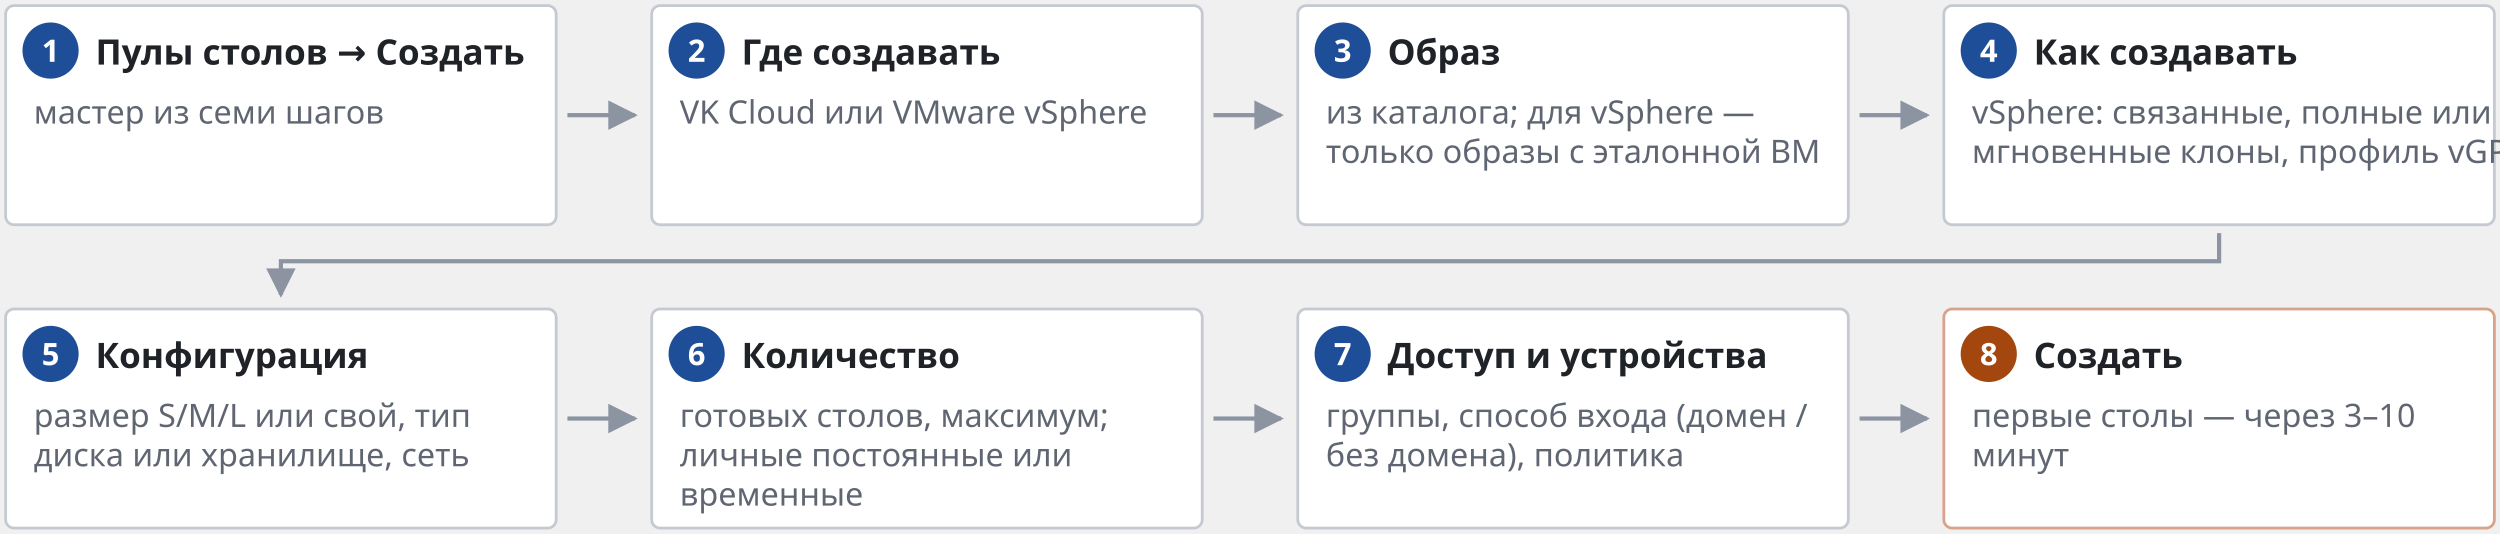
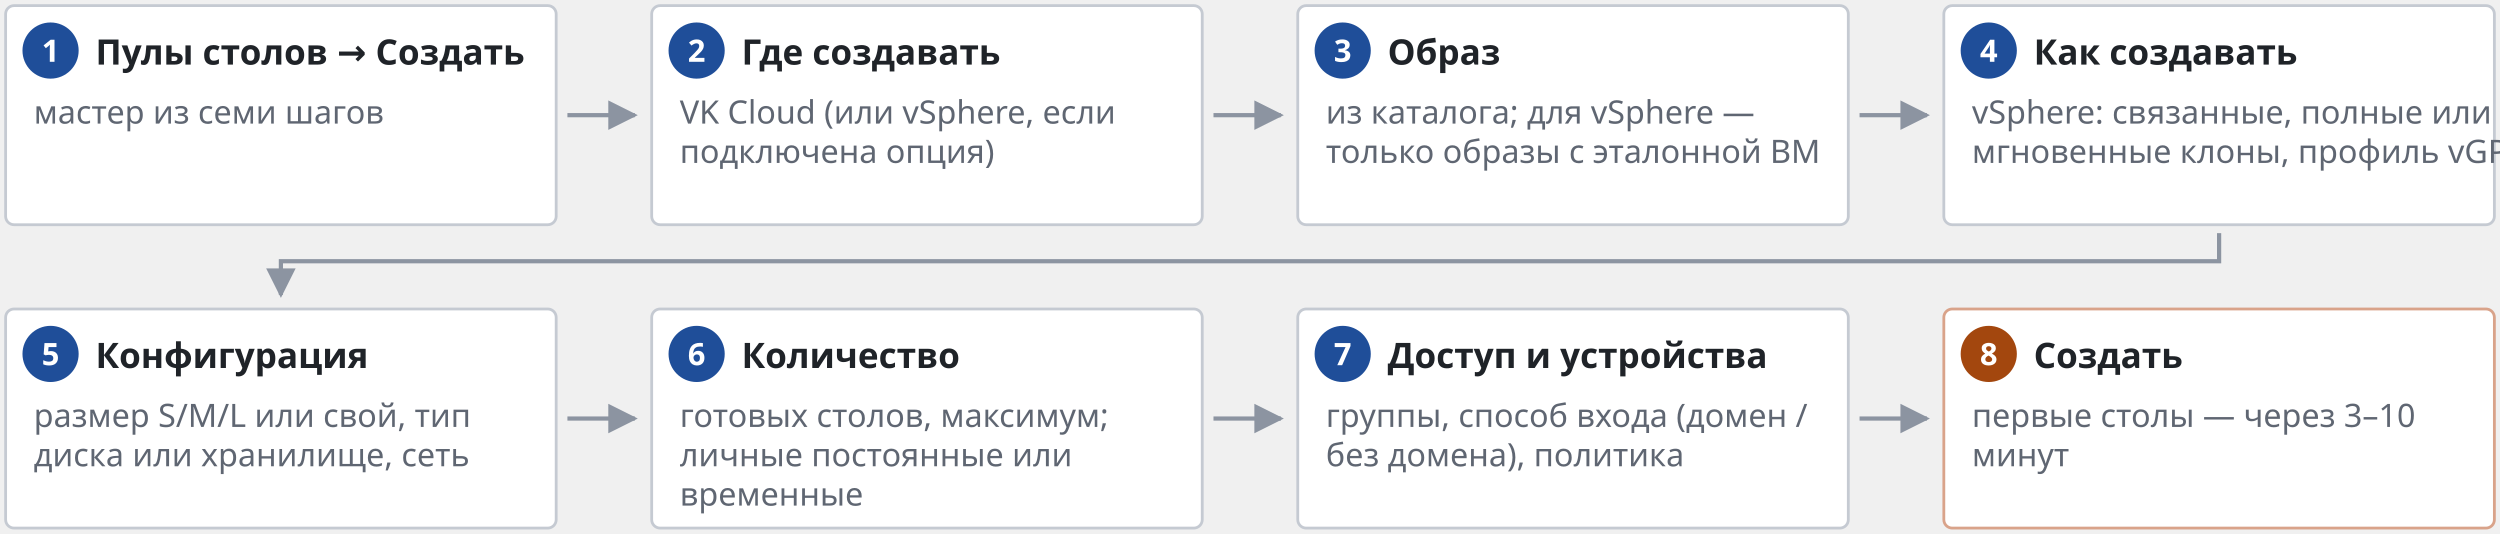
<svg xmlns="http://www.w3.org/2000/svg" viewBox="0 0 890 190" width="100%" style="max-width:890px;font-family:IBM Plex Sans,sans-serif" role="img">
  <defs>
    <marker id="ha" viewBox="0 0 10 10" refX="9" refY="5" markerWidth="7" markerHeight="7" orient="auto">
      <path d="M0,0 L10,5 L0,10 z" fill="#8C94A1" />
    </marker>
  </defs>
  <rect x="2" y="2" width="196" height="78" rx="3" fill="#FFFFFF" stroke="#C5CAD2" />
  <circle cx="18" cy="18" r="10" fill="#1F4E99" />
  <text x="18" y="22" font-size="11" font-weight="600" fill="#fff" text-anchor="middle">1</text>
  <text x="34" y="23" font-size="12.5" font-weight="600" fill="#1F2328">Пулы столов → Создать</text>
  <text x="12" y="44" font-size="11.5" fill="#5F6672">мастер из семи шагов</text>
  <path d="M202 41 h24" stroke="#8C94A1" stroke-width="1.5" marker-end="url(#ha)" />
  <rect x="232" y="2" width="196" height="78" rx="3" fill="#FFFFFF" stroke="#C5CAD2" />
  <circle cx="248" cy="18" r="10" fill="#1F4E99" />
  <text x="248" y="22" font-size="11" font-weight="600" fill="#fff" text-anchor="middle">2</text>
  <text x="264" y="23" font-size="12.5" font-weight="600" fill="#1F2328">Где создавать</text>
-   <text x="242" y="44" font-size="11.5" fill="#5F6672">VK Cloud или VMware vSphere</text>
+   <text x="242" y="44" font-size="11.5" fill="#5F6672">VK Cloud (или vSphere, если</text>
+   <text x="242" y="58" font-size="11.5" fill="#5F6672">подключена опция)</text>
  <path d="M432 41 h24" stroke="#8C94A1" stroke-width="1.5" marker-end="url(#ha)" />
  <rect x="462" y="2" width="196" height="78" rx="3" fill="#FFFFFF" stroke="#C5CAD2" />
  <circle cx="478" cy="18" r="10" fill="#1F4E99" />
  <text x="478" y="22" font-size="11" font-weight="600" fill="#fff" text-anchor="middle">3</text>
  <text x="494" y="23" font-size="12.5" font-weight="600" fill="#1F2328">Образ</text>
  <text x="472" y="44" font-size="11.5" fill="#5F6672">из каталога; для vSphere —</text>
  <text x="472" y="58" font-size="11.5" fill="#5F6672">только образы с эталонной ВМ</text>
  <path d="M662 41 h24" stroke="#8C94A1" stroke-width="1.5" marker-end="url(#ha)" />
  <rect x="692" y="2" width="196" height="78" rx="3" fill="#FFFFFF" stroke="#C5CAD2" />
  <circle cx="708" cy="18" r="10" fill="#1F4E99" />
  <text x="708" y="22" font-size="11" font-weight="600" fill="#fff" text-anchor="middle">4</text>
  <text x="724" y="23" font-size="12.5" font-weight="600" fill="#1F2328">Как создавать</text>
  <text x="702" y="44" font-size="11.5" fill="#5F6672">vSphere: связанные, полные или</text>
  <text x="702" y="58" font-size="11.5" fill="#5F6672">мгновенные клоны, профиль vGPU</text>
  <path d="M790 83 v10 H100 v12" fill="none" stroke="#8C94A1" stroke-width="1.5" marker-end="url(#ha)" />
  <rect x="2" y="110" width="196" height="78" rx="3" fill="#FFFFFF" stroke="#C5CAD2" />
  <circle cx="18" cy="126" r="10" fill="#1F4E99" />
  <text x="18" y="130" font-size="11" font-weight="600" fill="#fff" text-anchor="middle">5</text>
  <text x="34" y="131" font-size="12.5" font-weight="600" fill="#1F2328">Конфигурация</text>
  <text x="12" y="152" font-size="11.5" fill="#5F6672">размер S/M/L или свой, тип</text>
  <text x="12" y="166" font-size="11.5" fill="#5F6672">диска или хранилище, сеть</text>
  <path d="M202 149 h24" stroke="#8C94A1" stroke-width="1.5" marker-end="url(#ha)" />
  <rect x="232" y="110" width="196" height="78" rx="3" fill="#FFFFFF" stroke="#C5CAD2" />
  <circle cx="248" cy="126" r="10" fill="#1F4E99" />
  <text x="248" y="130" font-size="11" font-weight="600" fill="#fff" text-anchor="middle">6</text>
  <text x="264" y="131" font-size="12.5" font-weight="600" fill="#1F2328">Количество</text>
  <text x="242" y="152" font-size="11.5" fill="#5F6672">готовых столов, максимум;</text>
  <text x="242" y="166" font-size="11.5" fill="#5F6672">личные постоянные или</text>
  <text x="242" y="180" font-size="11.5" fill="#5F6672">временные</text>
  <path d="M432 149 h24" stroke="#8C94A1" stroke-width="1.5" marker-end="url(#ha)" />
  <rect x="462" y="110" width="196" height="78" rx="3" fill="#FFFFFF" stroke="#C5CAD2" />
  <circle cx="478" cy="126" r="10" fill="#1F4E99" />
  <text x="478" y="130" font-size="11" font-weight="600" fill="#fff" text-anchor="middle">7</text>
  <text x="494" y="131" font-size="12.5" font-weight="600" fill="#1F2328">Доступ и устройства</text>
  <text x="472" y="152" font-size="11.5" fill="#5F6672">группы, способ входа (домен /</text>
  <text x="472" y="166" font-size="11.5" fill="#5F6672">без домена), политика</text>
  <path d="M662 149 h24" stroke="#8C94A1" stroke-width="1.5" marker-end="url(#ha)" />
  <rect x="692" y="110" width="196" height="78" rx="3" fill="#FFFFFF" stroke="#D9A38A" />
  <circle cx="708" cy="126" r="10" fill="#A3470E" />
  <text x="708" y="130" font-size="11" font-weight="600" fill="#fff" text-anchor="middle">8</text>
  <text x="724" y="131" font-size="12.5" font-weight="600" fill="#1F2328">Создать</text>
  <text x="702" y="152" font-size="11.5" fill="#5F6672">первые столы — через 3–10</text>
  <text x="702" y="166" font-size="11.5" fill="#5F6672">минут</text>
</svg>
